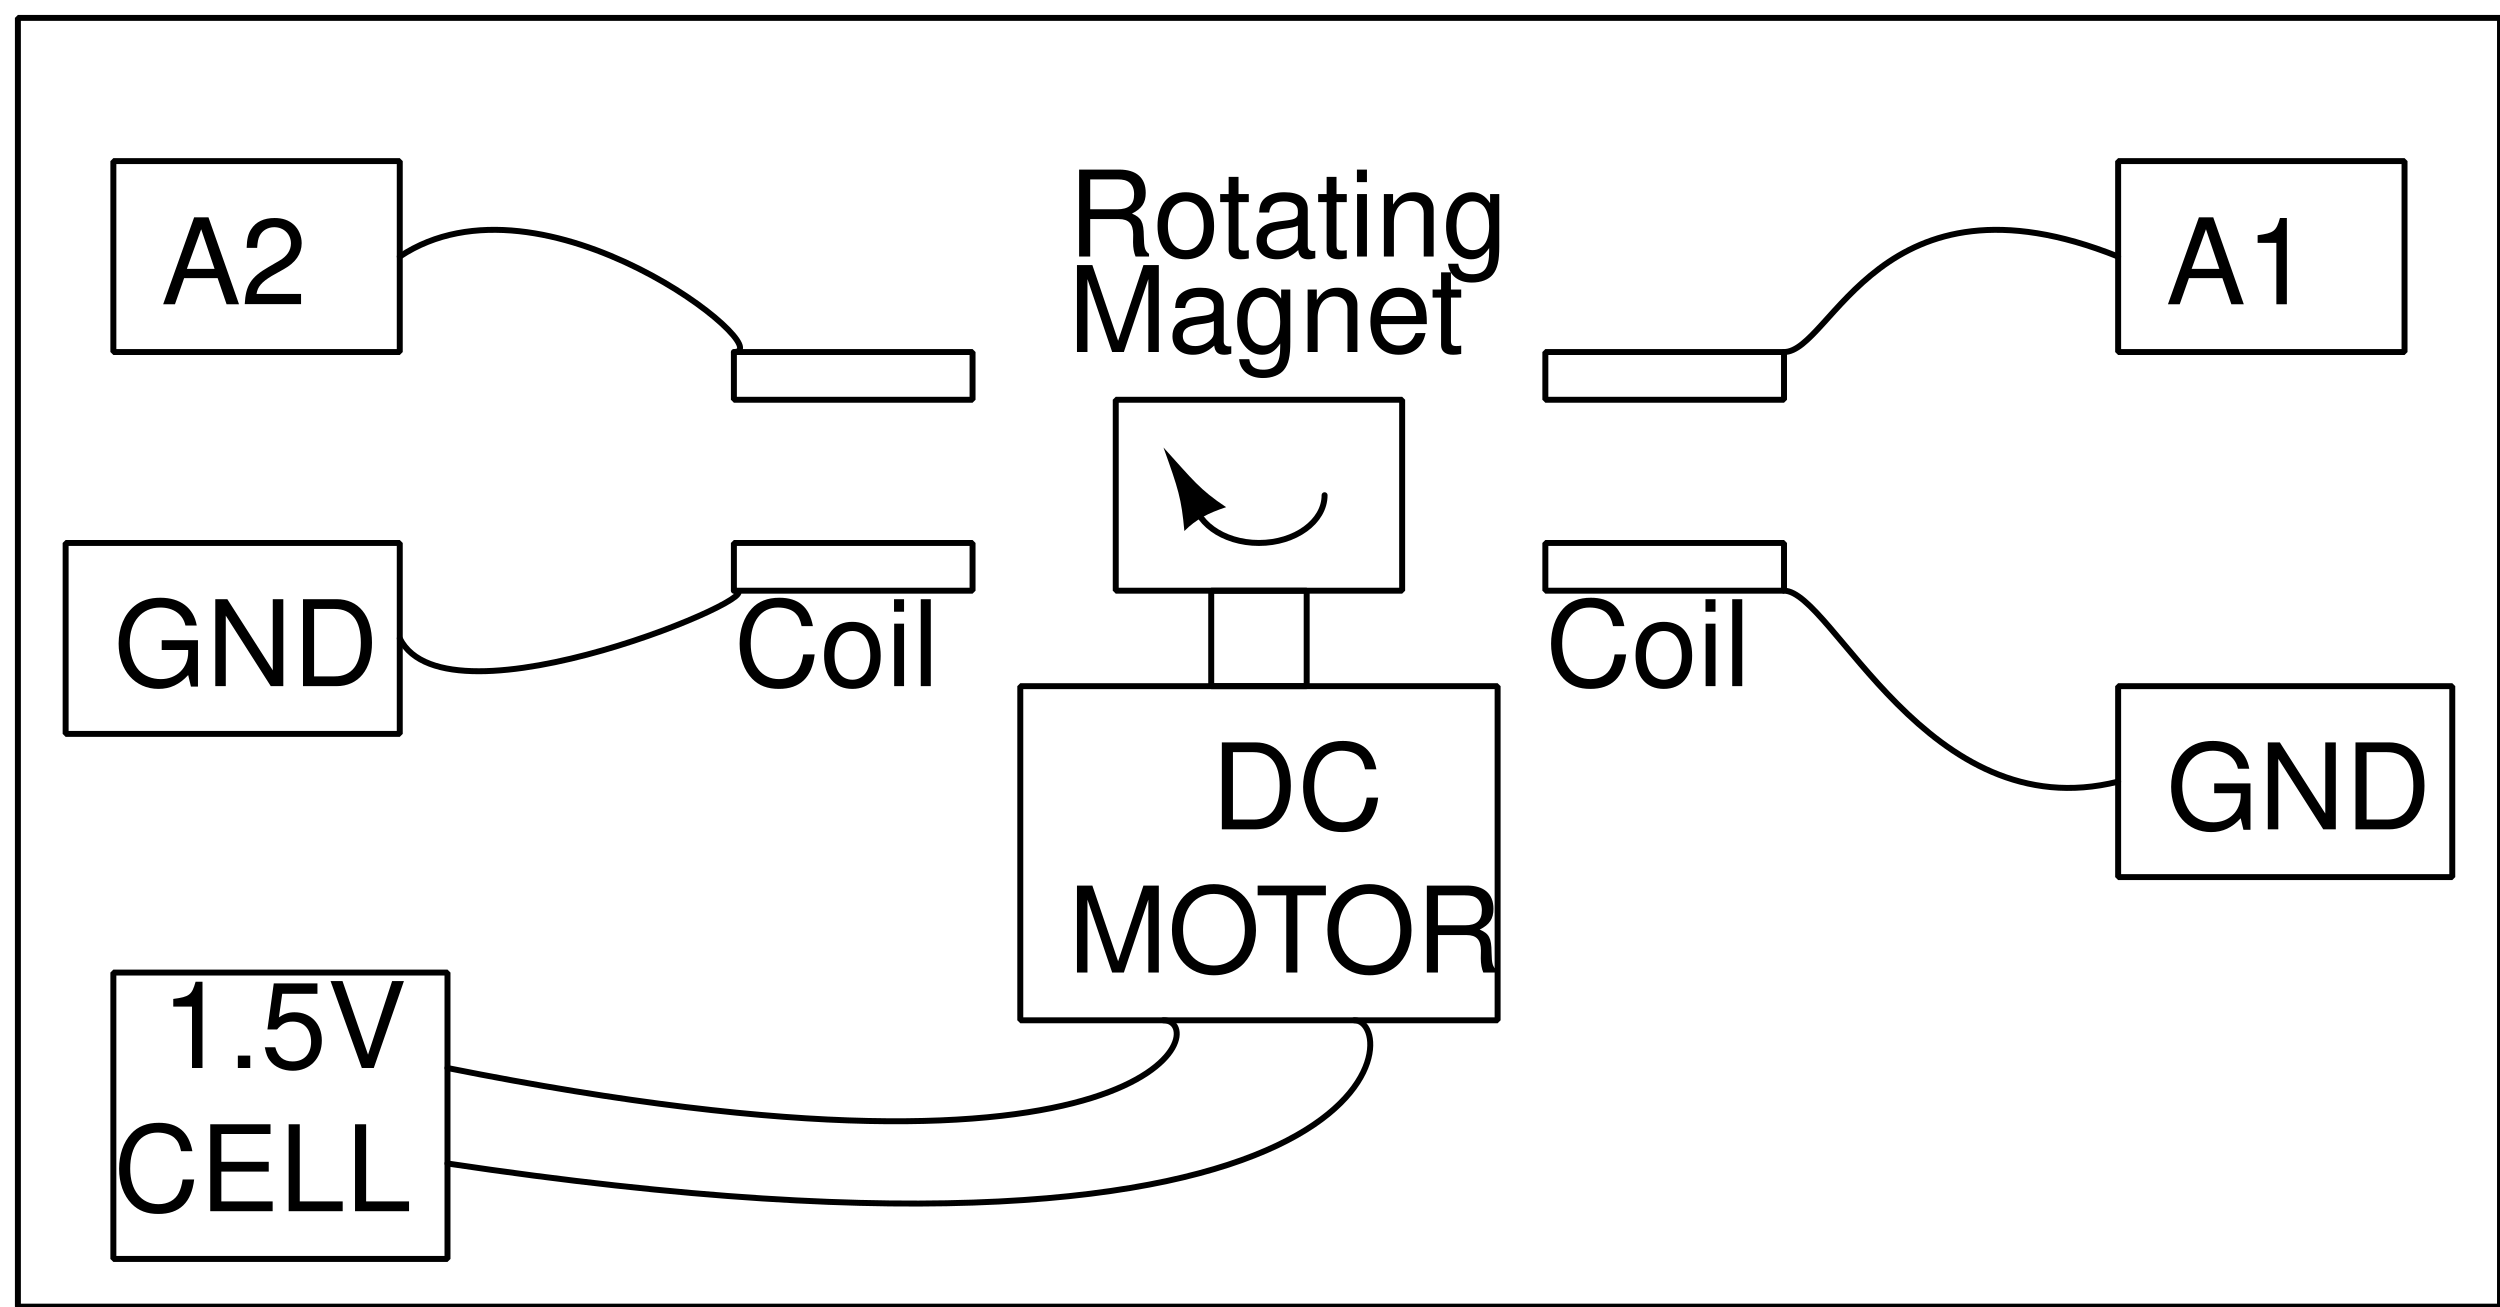
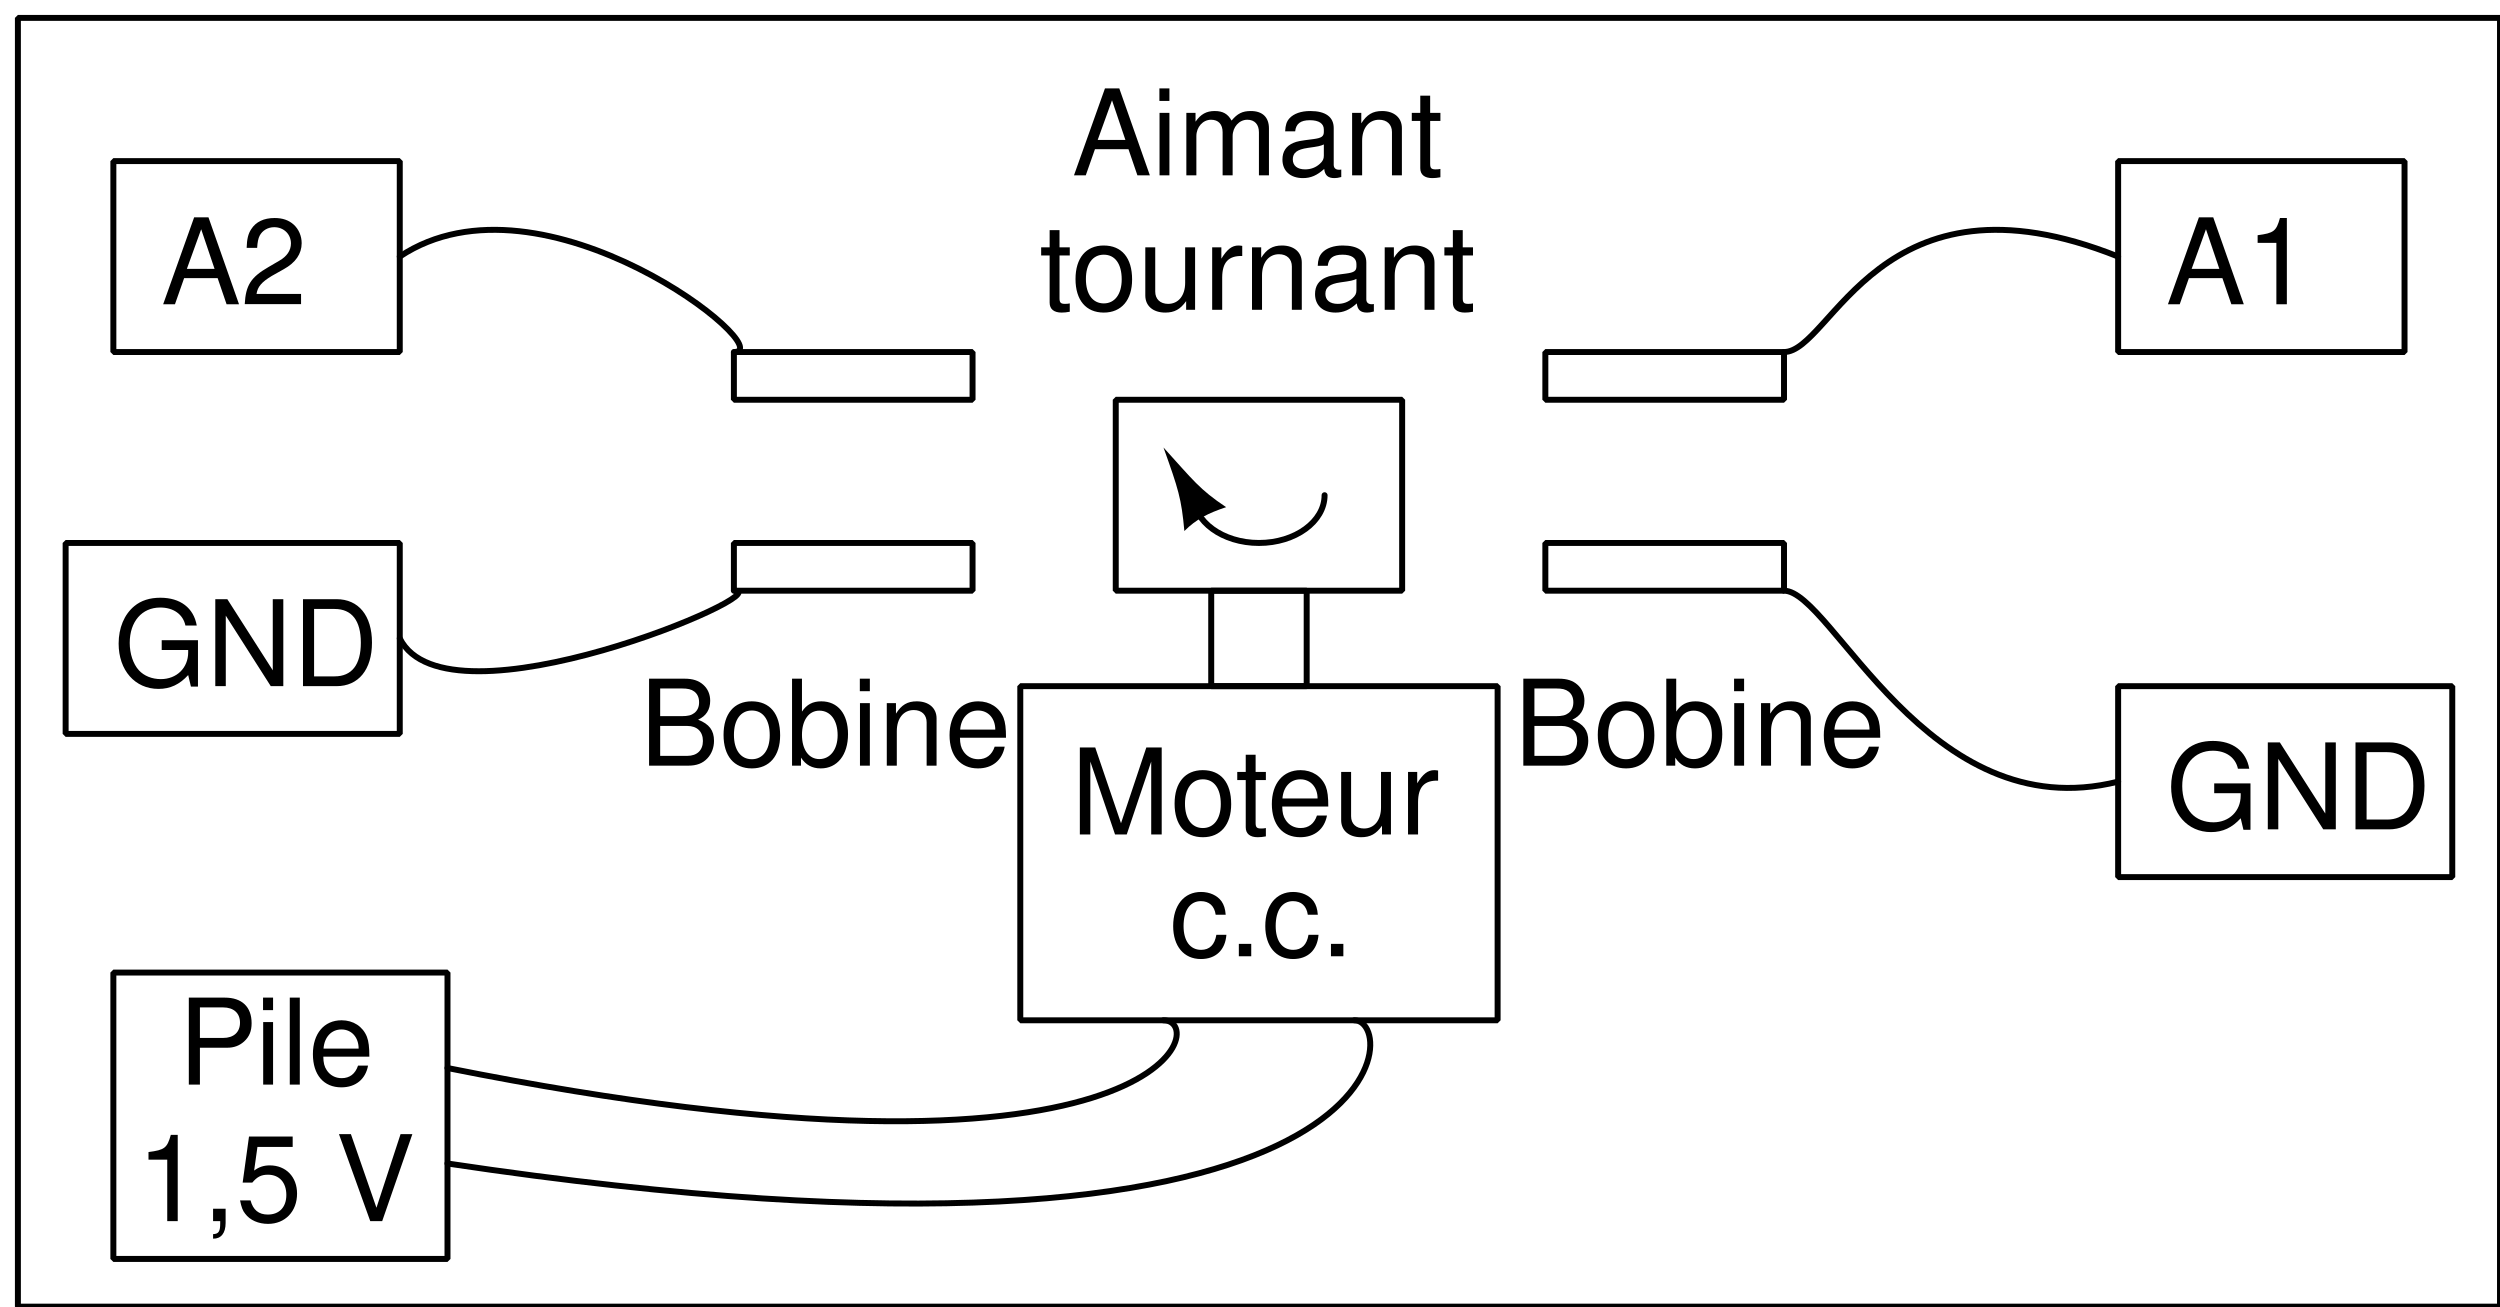
<svg xmlns="http://www.w3.org/2000/svg" version="1.1" id="ac-generator" width="100%" height="100%" viewBox="-6 -6 838 438">
-   <g stroke="black">
-     <g transform="matrix(   1    0   -0    1 400 272)" fill="#000000">
-       <text stroke="none" font-family="Helvetica" font-size="40">
-         <tspan x="0" y="0">DC</tspan>
-       </text>
-     </g>
-     <g transform="matrix(   1    0   -0    1 352 320)" fill="#000000">
-       <text stroke="none" font-family="Helvetica" font-size="40">
-         <tspan x="0" y="0">MOTOR</tspan>
-       </text>
-     </g>
-     <path d="M336,224 L336,336 496,336 496,224 z" fill="none" stroke-width="2" stroke-linejoin="bevel" stroke-linecap="round" stroke="#000000" />
-     <path d="M400,192 L400,224 432,224 432,192 z" fill="none" stroke-width="2" stroke-linejoin="bevel" stroke-linecap="round" stroke="#000000" />
-     <path d="M368,128 L368,192 464,192 464,128 z" fill="none" stroke-width="2" stroke-linejoin="bevel" stroke-linecap="round" stroke="#000000" />
-     <path d="M394,160 A22,16 0 0,0 438,160 " fill="none" stroke-width="2" stroke-linejoin="bevel" stroke-linecap="round" stroke="#000000" />
-     <path d="M405,164 C396,158 394,155 384,144 C389,158 390,161 391,172 C395,168 399,166 405,164 " fill="#000000" stroke="none" />
-     <g transform="matrix(   1    0   -0    1 352 112)" fill="#000000">
-       <text stroke="none" font-family="Helvetica" font-size="40">
-         <tspan x="0" y="0">Magnet</tspan>
-       </text>
-     </g>
-     <path d="M512,112 L512,128 592,128 592,112 z" fill="none" stroke-width="2" stroke-linejoin="bevel" stroke-linecap="round" stroke="#000000" />
-     <path d="M512,176 L512,192 592,192 592,176 z" fill="none" stroke-width="2" stroke-linejoin="bevel" stroke-linecap="round" stroke="#000000" />
-     <g transform="matrix(   1    0   -0    1 512 224)" fill="#000000">
-       <text stroke="none" font-family="Helvetica" font-size="40">
-         <tspan x="0" y="0">Coil</tspan>
-       </text>
-     </g>
-     <g transform="matrix(   1    0   -0    1 720  96)" fill="#000000">
-       <text stroke="none" font-family="Helvetica" font-size="40">
-         <tspan x="0" y="0">A1</tspan>
-       </text>
-     </g>
-     <path d="M704,48 L704,112 800,112 800,48 z" fill="none" stroke-width="2" stroke-linejoin="bevel" stroke-linecap="round" stroke="#000000" />
-     <g transform="matrix(   1    0   -0    1 720 272)" fill="#000000">
-       <text stroke="none" font-family="Helvetica" font-size="40">
-         <tspan x="0" y="0">GND</tspan>
-       </text>
-     </g>
-     <path d="M704,224 L704,288 816,288 816,224 z" fill="none" stroke-width="2" stroke-linejoin="bevel" stroke-linecap="round" stroke="#000000" />
-     <g transform="matrix(   1    0   -0    1 352  80)" fill="#000000">
-       <text stroke="none" font-family="Helvetica" font-size="40">
-         <tspan x="0" y="0">Rotating</tspan>
-       </text>
-     </g>
-     <g transform="matrix(   1    0   -0    1  48 352)" fill="#000000">
-       <text stroke="none" font-family="Helvetica" font-size="40">
-         <tspan x="0" y="0">1.5V</tspan>
-       </text>
-     </g>
-     <g transform="matrix(   1    0   -0    1  32 400)" fill="#000000">
-       <text stroke="none" font-family="Helvetica" font-size="40">
-         <tspan x="0" y="0">CELL</tspan>
-       </text>
-     </g>
-     <path d="M32,320 L32,416 144,416 144,320 z" fill="none" stroke-width="2" stroke-linejoin="bevel" stroke-linecap="round" stroke="#000000" />
-     <path d="M32,48 L32,112 128,112 128,48 z" fill="none" stroke-width="2" stroke-linejoin="bevel" stroke-linecap="round" stroke="#000000" />
-     <path d="M240,112 L240,128 320,128 320,112 z" fill="none" stroke-width="2" stroke-linejoin="bevel" stroke-linecap="round" stroke="#000000" />
-     <path d="M240,176 L240,192 320,192 320,176 z" fill="none" stroke-width="2" stroke-linejoin="bevel" stroke-linecap="round" stroke="#000000" />
-     <g transform="matrix(   1    0   -0    1 240 224)" fill="#000000">
-       <text stroke="none" font-family="Helvetica" font-size="40">
-         <tspan x="0" y="0">Coil</tspan>
-       </text>
-     </g>
-     <g transform="matrix(   1    0   -0    1 176 176)" fill="#000000">
-       <text stroke="none" font-family="Helvetica" font-size="40">
-         <tspan x="0" y="0" />
-       </text>
-     </g>
-     <g transform="matrix(   1    0   -0    1  48  96)" fill="#000000">
-       <text stroke="none" font-family="Helvetica" font-size="40">
-         <tspan x="0" y="0">A2</tspan>
-       </text>
-     </g>
-     <path d="M592,112 C608,112 624,48 704,80 " fill="none" stroke-width="2" stroke-linejoin="bevel" stroke-linecap="round" stroke="#000000" />
-     <path d="M592,192 C608,192 640,272 704,256 " fill="none" stroke-width="2" stroke-linejoin="bevel" stroke-linecap="round" stroke="#000000" />
-     <path d="M16,176 L16,240 128,240 128,176 z" fill="none" stroke-width="2" stroke-linejoin="bevel" stroke-linecap="round" stroke="#000000" />
-     <g transform="matrix(   1    0   -0    1  32 224)" fill="#000000">
-       <text stroke="none" font-family="Helvetica" font-size="40">
-         <tspan x="0" y="0">GND</tspan>
-       </text>
-     </g>
-     <path d="M240,192 C256,192 144,240 128,208 " fill="none" stroke-width="2" stroke-linejoin="bevel" stroke-linecap="round" stroke="#000000" />
-     <path d="M240,112 C256,112 176,48 128,80 " fill="none" stroke-width="2" stroke-linejoin="bevel" stroke-linecap="round" stroke="#000000" />
-     <path d="M384,336 C400,336 384,400 144,352 " fill="none" stroke-width="2" stroke-linejoin="bevel" stroke-linecap="round" stroke="#000000" />
-     <path d="M448,336 C464,336 464,432 144,384 " fill="none" stroke-width="2" stroke-linejoin="bevel" stroke-linecap="round" stroke="#000000" />
-     <path d="M0,0 L0,432 832,432 832,0 z" fill="none" stroke-width="2" stroke-linejoin="bevel" stroke-linecap="round" stroke="#000000" />
-   </g>
+   <defs id="defs129" />
+   <text font-size="40" id="text6" style="font-size:40px;font-family:Helvetica;fill:#000000;stroke:none" x="386.013" y="314.547">
+     <tspan x="386.013" y="314.547" id="tspan4">c.c.</tspan>
+   </text>
+   <text font-size="40" id="text12" style="font-size:40px;font-family:Helvetica;fill:#000000;stroke:none" x="352.963" y="273.713">
+     <tspan x="352.963" y="273.713" id="tspan10">Moteur</tspan>
+   </text>
+   <path style="fill:none;stroke:#000000;stroke-width:2;stroke-linecap:round;stroke-linejoin:bevel" id="path16" d="M 336,224 V 336 H 496 V 224 Z" />
+   <path style="fill:none;stroke:#000000;stroke-width:2;stroke-linecap:round;stroke-linejoin:bevel" id="path18" d="m 400,192 v 32 h 32 v -32 z" />
+   <path style="fill:none;stroke:#000000;stroke-width:2;stroke-linecap:round;stroke-linejoin:bevel" id="path20" d="m 368,128 v 64 h 96 v -64 z" />
+   <path style="fill:none;stroke:#000000;stroke-width:2;stroke-linecap:round;stroke-linejoin:bevel" id="path22" d="m 394,160 a 22,16 0 0 0 44,0" />
+   <path style="fill:#000000;stroke:none" id="path24" d="m 405,164 c -9,-6 -11,-9 -21,-20 5,14 6,17 7,28 4,-4 8,-6 14,-8" />
+   <text font-size="40" id="text28" style="font-size:40px;font-family:Helvetica;fill:#000000;stroke:none" x="353.31" y="52.777">
+     <tspan x="353.31" y="52.777" id="tspan26">Aimant</tspan>
+     <tspan x="353.31" y="52.777" id="tspan239" />
+     <tspan x="353.31" y="52.777" id="tspan241" />
+     <tspan x="353.31" y="52.777" id="tspan243" />
+   </text>
+   <path style="fill:none;stroke:#000000;stroke-width:2;stroke-linecap:round;stroke-linejoin:bevel" id="path32" d="m 512,112 v 16 h 80 v -16 z" />
+   <path style="fill:none;stroke:#000000;stroke-width:2;stroke-linecap:round;stroke-linejoin:bevel" id="path34" d="m 512,176 v 16 h 80 v -16 z" />
+   <text font-size="40" id="text44" style="font-size:40px;font-family:Helvetica;fill:#000000;stroke:none" x="720" y="96">
+     <tspan x="720" y="96" id="tspan42">A1</tspan>
+   </text>
+   <path style="fill:none;stroke:#000000;stroke-width:2;stroke-linecap:round;stroke-linejoin:bevel" id="path48" d="m 704,48 v 64 h 96 V 48 Z" />
+   <text font-size="40" id="text52" style="font-size:40px;font-family:Helvetica;fill:#000000;stroke:none" x="720" y="272">
+     <tspan x="720" y="272" id="tspan50">GND</tspan>
+   </text>
+   <path style="fill:none;stroke:#000000;stroke-width:2;stroke-linecap:round;stroke-linejoin:bevel" id="path56" d="m 704,224 v 64 h 112 v -64 z" />
+   <text font-size="40" id="text66" style="font-size:40px;font-family:Helvetica;fill:#000000;stroke:none" x="39.701" y="403.326">
+     <tspan x="39.701" y="403.326" id="tspan64">1,5 V</tspan>
+   </text>
+   <text font-size="40" id="text72" style="font-size:40px;font-family:Helvetica;fill:#000000;stroke:none" x="53.654" y="357.557">
+     <tspan x="53.654" y="357.557" id="tspan70">Pile</tspan>
+   </text>
+   <path style="fill:none;stroke:#000000;stroke-width:2;stroke-linecap:round;stroke-linejoin:bevel" id="path76" d="m 32,320 v 96 h 112 v -96 z" />
+   <path style="fill:none;stroke:#000000;stroke-width:2;stroke-linecap:round;stroke-linejoin:bevel" id="path78" d="m 32,48 v 64 h 96 V 48 Z" />
+   <path style="fill:none;stroke:#000000;stroke-width:2;stroke-linecap:round;stroke-linejoin:bevel" id="path80" d="m 240,112 v 16 h 80 v -16 z" />
+   <path style="fill:none;stroke:#000000;stroke-width:2;stroke-linecap:round;stroke-linejoin:bevel" id="path82" d="m 240,176 v 16 h 80 v -16 z" />
+   <text font-size="40" id="text86" style="font-size:40px;font-family:Helvetica;fill:#000000;stroke:none" x="208.415" y="250.65">
+     <tspan x="208.415" y="250.65" id="tspan84">Bobine</tspan>
+   </text>
+   <text font-size="40" id="text92" style="font-size:40px;font-family:Helvetica;fill:#000000;stroke:none" x="176" y="176">
+     <tspan x="176" y="176" id="tspan90" />
+   </text>
+   <text font-size="40" id="text98" style="font-size:40px;font-family:Helvetica;fill:#000000;stroke:none" x="48" y="96">
+     <tspan x="48" y="96" id="tspan96">A2</tspan>
+   </text>
+   <path style="fill:none;stroke:#000000;stroke-width:2;stroke-linecap:round;stroke-linejoin:bevel" id="path102" d="m 592,112 c 16,0 32,-64 112,-32" />
+   <path style="fill:none;stroke:#000000;stroke-width:2;stroke-linecap:round;stroke-linejoin:bevel" id="path104" d="m 592,192 c 16,0 48,80 112,64" />
+   <path style="fill:none;stroke:#000000;stroke-width:2;stroke-linecap:round;stroke-linejoin:bevel" id="path106" d="m 16,176 v 64 h 112 v -64 z" />
+   <text font-size="40" id="text110" style="font-size:40px;font-family:Helvetica;fill:#000000;stroke:none" x="32" y="224">
+     <tspan x="32" y="224" id="tspan108">GND</tspan>
+   </text>
+   <path style="fill:none;stroke:#000000;stroke-width:2;stroke-linecap:round;stroke-linejoin:bevel" id="path114" d="m 240,192 c 16,0 -96,48 -112,16" />
+   <path style="fill:none;stroke:#000000;stroke-width:2;stroke-linecap:round;stroke-linejoin:bevel" id="path116" d="M 240,112 C 256,112 176,48 128,80" />
+   <path style="fill:none;stroke:#000000;stroke-width:2;stroke-linecap:round;stroke-linejoin:bevel" id="path118" d="m 384,336 c 16,0 0,64 -240,16" />
+   <path style="fill:none;stroke:#000000;stroke-width:2;stroke-linecap:round;stroke-linejoin:bevel" id="path120" d="m 448,336 c 16,0 16,96 -304,48" />
+   <path style="fill:none;stroke:#000000;stroke-width:2;stroke-linecap:round;stroke-linejoin:bevel" id="path122" d="M 0,0 V 432 H 832 V 0 Z" />
+   <text font-size="40" id="text86-3" style="font-size:40px;font-family:Helvetica;fill:#000000;stroke:none" x="501.46" y="250.65">
+     <tspan x="501.46" y="250.65" id="tspan84-6">Bobine</tspan>
+   </text>
+   <text font-size="40" id="text28-7" style="font-size:40px;font-family:Helvetica;fill:#000000;stroke:none" x="342.432" y="97.854">tournant</text>
</svg>
